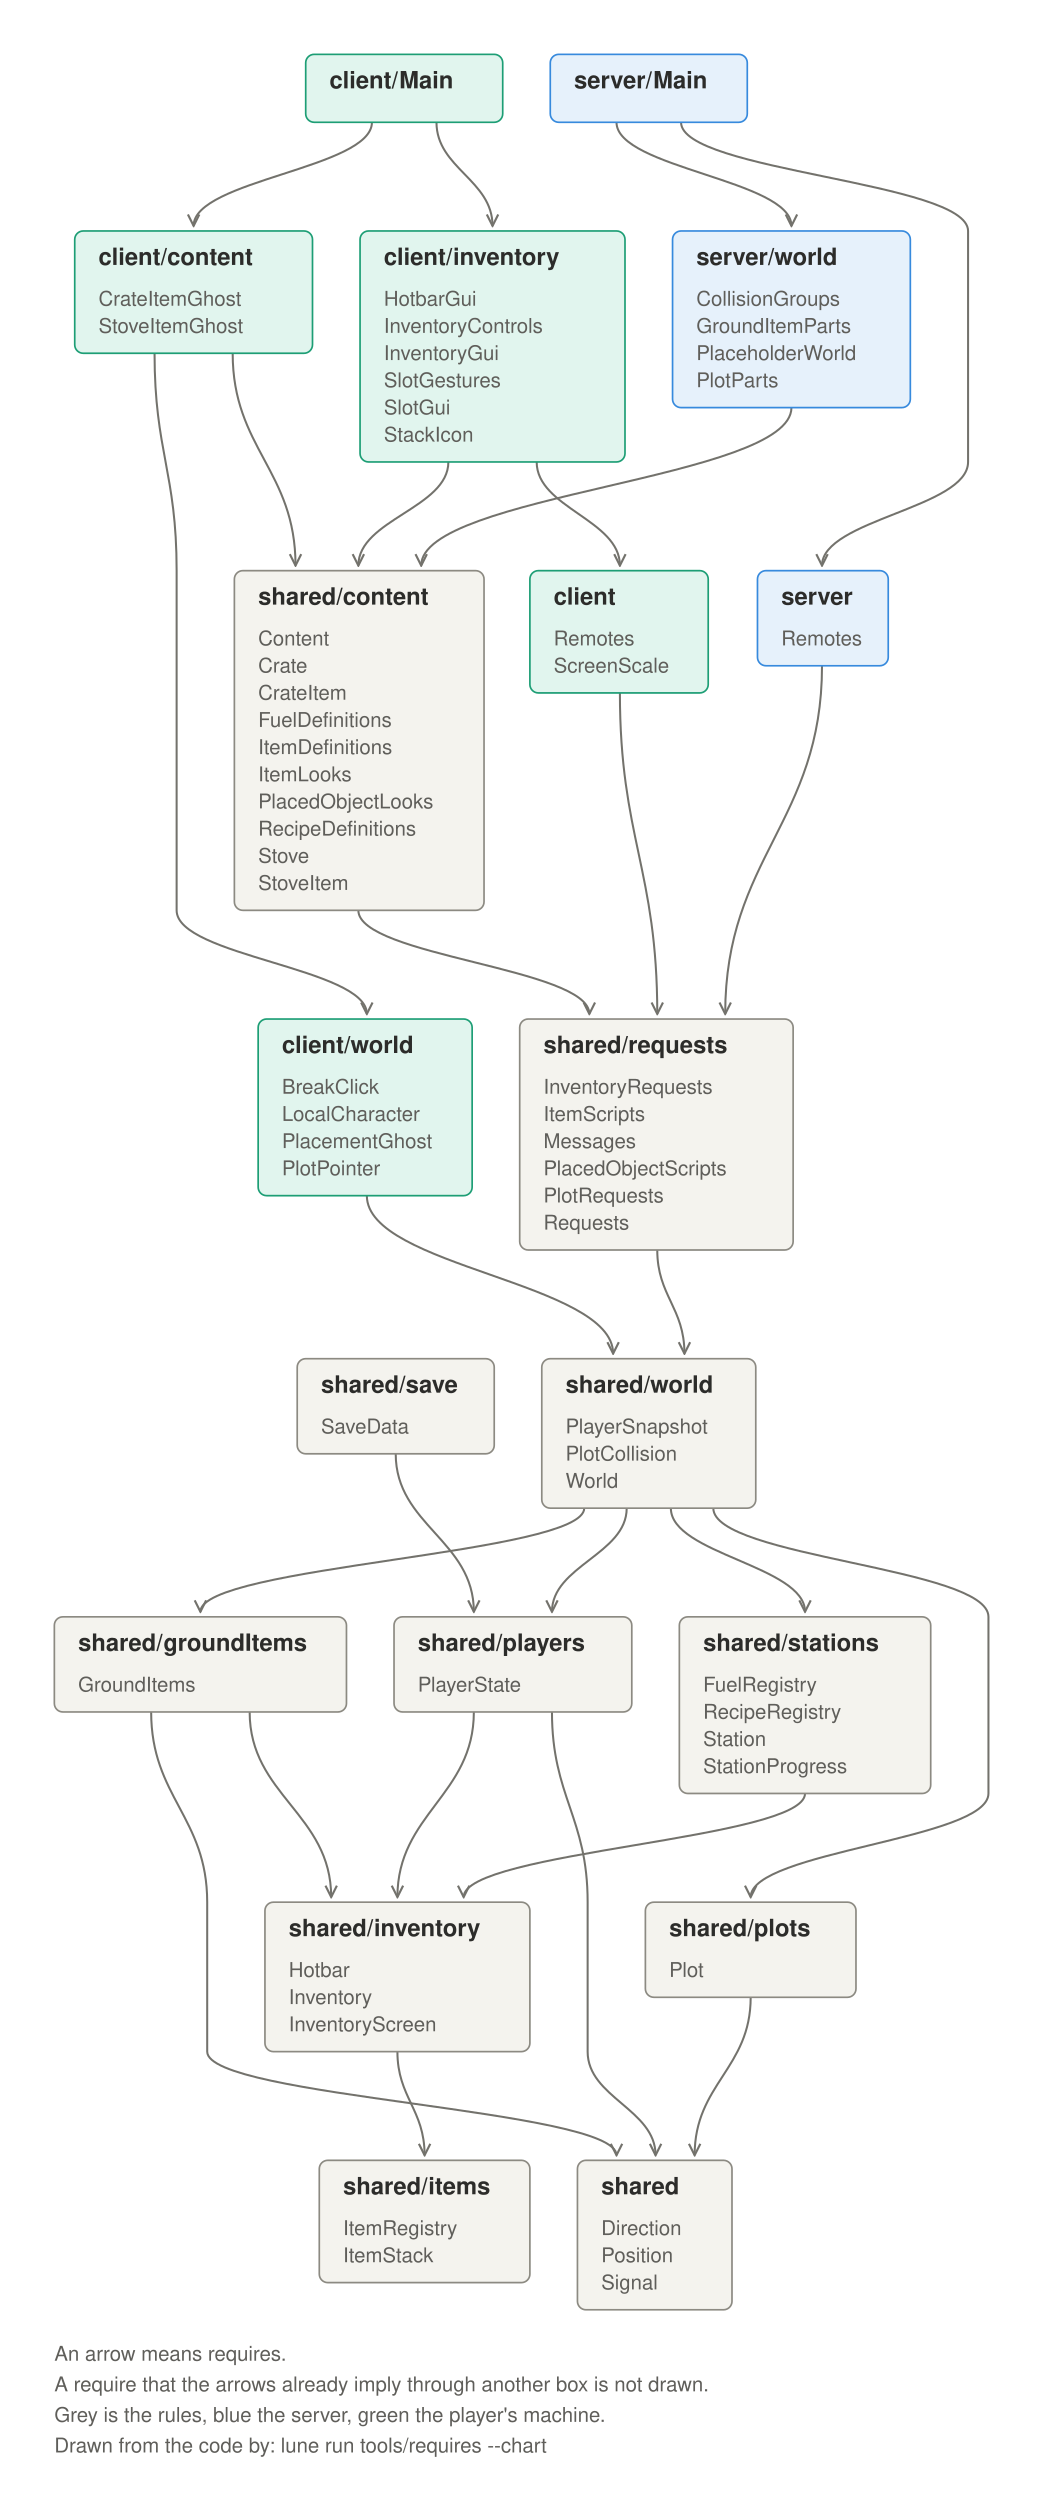
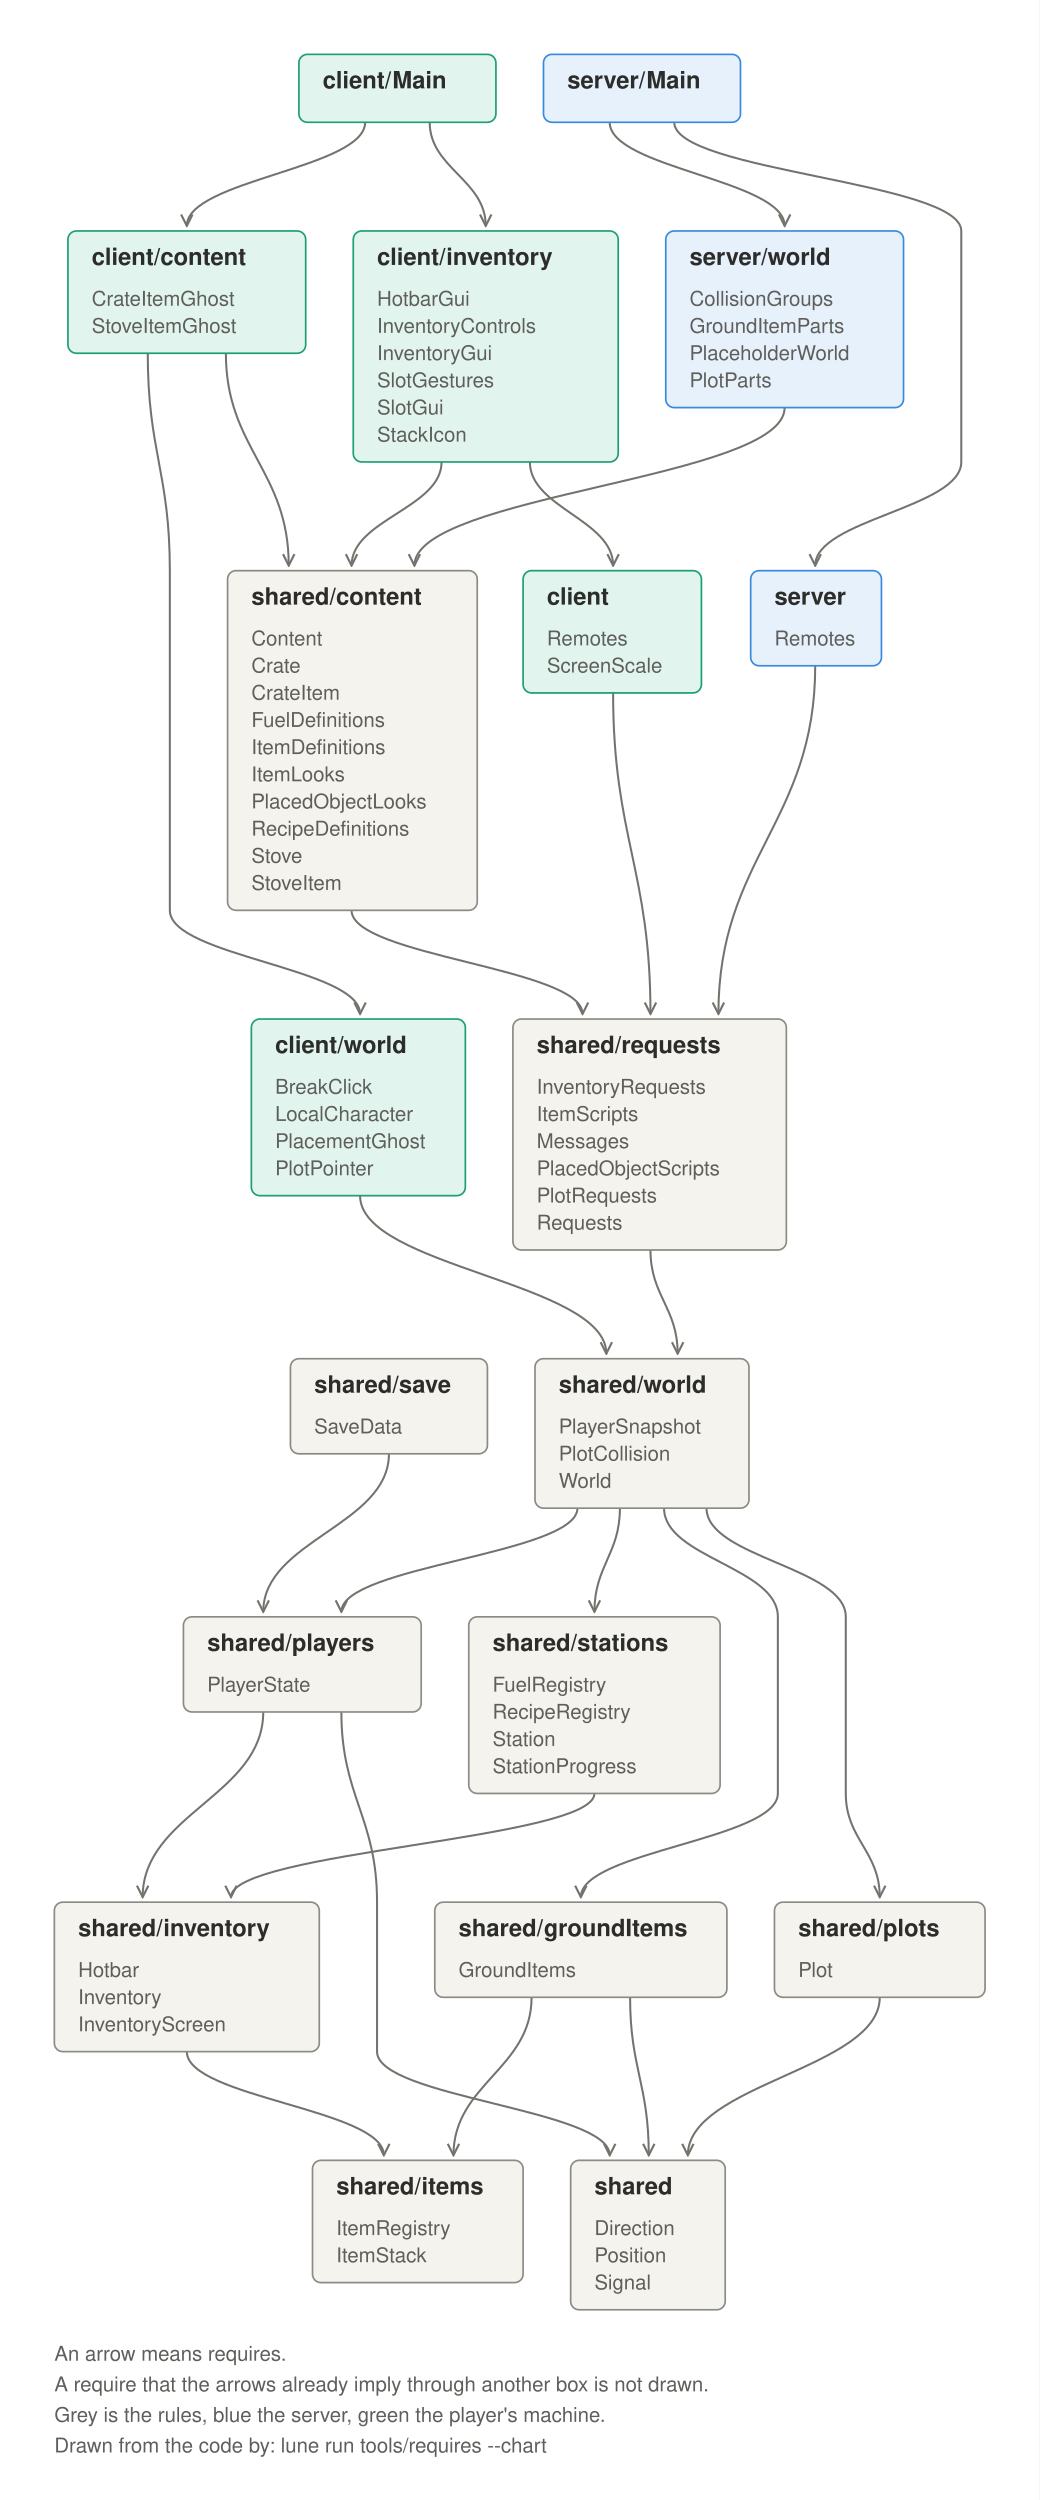
- <svg xmlns="http://www.w3.org/2000/svg" viewBox="0 0 620 1472" width="620" height="1472" font-family="Segoe UI, Helvetica, Arial, sans-serif">
+ <svg xmlns="http://www.w3.org/2000/svg" viewBox="0 0 612 1472" width="612" height="1472" font-family="Segoe UI, Helvetica, Arial, sans-serif">
  <defs>
    <marker id="arrow" viewBox="0 0 10 10" refX="9" refY="5" markerWidth="7" markerHeight="7" orient="auto">
      <path d="M1 1L9 5L1 9" fill="none" stroke="#73726c" stroke-width="1.5" />
    </marker>
  </defs>
-   <rect width="620" height="1472" fill="#ffffff" />
-   <path d="M365 408 C365 493 387 512 387 597" fill="none" stroke="#73726c" stroke-width="1.2" marker-end="url(#arrow)" />
-   <path d="M219 72 C219 99 114 106 114 133" fill="none" stroke="#73726c" stroke-width="1.2" marker-end="url(#arrow)" />
-   <path d="M257 72 C257 99 290 106 290 133" fill="none" stroke="#73726c" stroke-width="1.2" marker-end="url(#arrow)" />
-   <path d="M91 208 C91 266 104 278 104 336 L104 536 C104 563 216 570 216 597" fill="none" stroke="#73726c" stroke-width="1.2" marker-end="url(#arrow)" />
-   <path d="M137 208 C137 264 174 277 174 333" fill="none" stroke="#73726c" stroke-width="1.2" marker-end="url(#arrow)" />
-   <path d="M316 272 C316 299 365 306 365 333" fill="none" stroke="#73726c" stroke-width="1.2" marker-end="url(#arrow)" />
-   <path d="M264 272 C264 299 211 306 211 333" fill="none" stroke="#73726c" stroke-width="1.2" marker-end="url(#arrow)" />
-   <path d="M216 704 C216 746 361 755 361 797" fill="none" stroke="#73726c" stroke-width="1.2" marker-end="url(#arrow)" />
-   <path d="M484 392 C484 484 427 505 427 597" fill="none" stroke="#73726c" stroke-width="1.2" marker-end="url(#arrow)" />
-   <path d="M401 72 C401 101 570 107 570 136 L570 272 C570 299 484 306 484 333" fill="none" stroke="#73726c" stroke-width="1.2" marker-end="url(#arrow)" />
-   <path d="M363 72 C363 99 466 106 466 133" fill="none" stroke="#73726c" stroke-width="1.2" marker-end="url(#arrow)" />
-   <path d="M466 240 C466 282 248 291 248 333" fill="none" stroke="#73726c" stroke-width="1.2" marker-end="url(#arrow)" />
-   <path d="M211 536 C211 563 347 570 347 597" fill="none" stroke="#73726c" stroke-width="1.2" marker-end="url(#arrow)" />
-   <path d="M89 1008 C89 1058 122 1070 122 1120 L122 1208 C122 1235 363 1242 363 1269" fill="none" stroke="#73726c" stroke-width="1.2" marker-end="url(#arrow)" />
-   <path d="M147 1008 C147 1057 195 1068 195 1117" fill="none" stroke="#73726c" stroke-width="1.2" marker-end="url(#arrow)" />
-   <path d="M234 1208 C234 1235 250 1242 250 1269" fill="none" stroke="#73726c" stroke-width="1.2" marker-end="url(#arrow)" />
-   <path d="M325 1008 C325 1058 346 1070 346 1120 L346 1208 C346 1235 386 1242 386 1269" fill="none" stroke="#73726c" stroke-width="1.2" marker-end="url(#arrow)" />
-   <path d="M279 1008 C279 1057 234 1068 234 1117" fill="none" stroke="#73726c" stroke-width="1.2" marker-end="url(#arrow)" />
-   <path d="M442 1176 C442 1218 409 1227 409 1269" fill="none" stroke="#73726c" stroke-width="1.2" marker-end="url(#arrow)" />
-   <path d="M387 736 C387 763 403 770 403 797" fill="none" stroke="#73726c" stroke-width="1.2" marker-end="url(#arrow)" />
-   <path d="M233 856 C233 898 279 907 279 949" fill="none" stroke="#73726c" stroke-width="1.2" marker-end="url(#arrow)" />
-   <path d="M474 1056 C474 1083 273 1090 273 1117" fill="none" stroke="#73726c" stroke-width="1.2" marker-end="url(#arrow)" />
-   <path d="M344 888 C344 915 118 922 118 949" fill="none" stroke="#73726c" stroke-width="1.2" marker-end="url(#arrow)" />
-   <path d="M369 888 C369 915 325 922 325 949" fill="none" stroke="#73726c" stroke-width="1.2" marker-end="url(#arrow)" />
-   <path d="M420 888 C420 917 582 923 582 952 L582 1056 C582 1083 442 1090 442 1117" fill="none" stroke="#73726c" stroke-width="1.2" marker-end="url(#arrow)" />
-   <path d="M395 888 C395 915 474 922 474 949" fill="none" stroke="#73726c" stroke-width="1.2" marker-end="url(#arrow)" />
-   <rect x="312" y="336" width="105" height="72" rx="5" fill="#e1f5ee" stroke="#1d9e75" />
-   <text x="326" y="356" font-size="14" font-weight="600" fill="#2c2c2a">client</text>
-   <text x="326" y="380" font-size="12" fill="#5f5e5a">Remotes</text>
-   <text x="326" y="396" font-size="12" fill="#5f5e5a">ScreenScale</text>
-   <rect x="180" y="32" width="116" height="40" rx="5" fill="#e1f5ee" stroke="#1d9e75" />
-   <text x="194" y="52" font-size="14" font-weight="600" fill="#2c2c2a">client/Main</text>
-   <rect x="44" y="136" width="140" height="72" rx="5" fill="#e1f5ee" stroke="#1d9e75" />
-   <text x="58" y="156" font-size="14" font-weight="600" fill="#2c2c2a">client/content</text>
-   <text x="58" y="180" font-size="12" fill="#5f5e5a">CrateItemGhost</text>
-   <text x="58" y="196" font-size="12" fill="#5f5e5a">StoveItemGhost</text>
-   <rect x="212" y="136" width="156" height="136" rx="5" fill="#e1f5ee" stroke="#1d9e75" />
-   <text x="226" y="156" font-size="14" font-weight="600" fill="#2c2c2a">client/inventory</text>
-   <text x="226" y="180" font-size="12" fill="#5f5e5a">HotbarGui</text>
-   <text x="226" y="196" font-size="12" fill="#5f5e5a">InventoryControls</text>
-   <text x="226" y="212" font-size="12" fill="#5f5e5a">InventoryGui</text>
-   <text x="226" y="228" font-size="12" fill="#5f5e5a">SlotGestures</text>
-   <text x="226" y="244" font-size="12" fill="#5f5e5a">SlotGui</text>
-   <text x="226" y="260" font-size="12" fill="#5f5e5a">StackIcon</text>
-   <rect x="152" y="600" width="126" height="104" rx="5" fill="#e1f5ee" stroke="#1d9e75" />
-   <text x="166" y="620" font-size="14" font-weight="600" fill="#2c2c2a">client/world</text>
-   <text x="166" y="644" font-size="12" fill="#5f5e5a">BreakClick</text>
-   <text x="166" y="660" font-size="12" fill="#5f5e5a">LocalCharacter</text>
-   <text x="166" y="676" font-size="12" fill="#5f5e5a">PlacementGhost</text>
-   <text x="166" y="692" font-size="12" fill="#5f5e5a">PlotPointer</text>
-   <rect x="446" y="336" width="77" height="56" rx="5" fill="#e6f1fb" stroke="#378add" />
-   <text x="460" y="356" font-size="14" font-weight="600" fill="#2c2c2a">server</text>
-   <text x="460" y="380" font-size="12" fill="#5f5e5a">Remotes</text>
-   <rect x="324" y="32" width="116" height="40" rx="5" fill="#e6f1fb" stroke="#378add" />
-   <text x="338" y="52" font-size="14" font-weight="600" fill="#2c2c2a">server/Main</text>
-   <rect x="396" y="136" width="140" height="104" rx="5" fill="#e6f1fb" stroke="#378add" />
-   <text x="410" y="156" font-size="14" font-weight="600" fill="#2c2c2a">server/world</text>
-   <text x="410" y="180" font-size="12" fill="#5f5e5a">CollisionGroups</text>
-   <text x="410" y="196" font-size="12" fill="#5f5e5a">GroundItemParts</text>
-   <text x="410" y="212" font-size="12" fill="#5f5e5a">PlaceholderWorld</text>
-   <text x="410" y="228" font-size="12" fill="#5f5e5a">PlotParts</text>
-   <rect x="340" y="1272" width="91" height="88" rx="5" fill="#f4f3ee" stroke="#8c8a82" />
-   <text x="354" y="1292" font-size="14" font-weight="600" fill="#2c2c2a">shared</text>
-   <text x="354" y="1316" font-size="12" fill="#5f5e5a">Direction</text>
-   <text x="354" y="1332" font-size="12" fill="#5f5e5a">Position</text>
-   <text x="354" y="1348" font-size="12" fill="#5f5e5a">Signal</text>
-   <rect x="138" y="336" width="147" height="200" rx="5" fill="#f4f3ee" stroke="#8c8a82" />
-   <text x="152" y="356" font-size="14" font-weight="600" fill="#2c2c2a">shared/content</text>
-   <text x="152" y="380" font-size="12" fill="#5f5e5a">Content</text>
-   <text x="152" y="396" font-size="12" fill="#5f5e5a">Crate</text>
-   <text x="152" y="412" font-size="12" fill="#5f5e5a">CrateItem</text>
-   <text x="152" y="428" font-size="12" fill="#5f5e5a">FuelDefinitions</text>
-   <text x="152" y="444" font-size="12" fill="#5f5e5a">ItemDefinitions</text>
-   <text x="152" y="460" font-size="12" fill="#5f5e5a">ItemLooks</text>
-   <text x="152" y="476" font-size="12" fill="#5f5e5a">PlacedObjectLooks</text>
-   <text x="152" y="492" font-size="12" fill="#5f5e5a">RecipeDefinitions</text>
-   <text x="152" y="508" font-size="12" fill="#5f5e5a">Stove</text>
-   <text x="152" y="524" font-size="12" fill="#5f5e5a">StoveItem</text>
-   <rect x="32" y="952" width="172" height="56" rx="5" fill="#f4f3ee" stroke="#8c8a82" />
-   <text x="46" y="972" font-size="14" font-weight="600" fill="#2c2c2a">shared/groundItems</text>
-   <text x="46" y="996" font-size="12" fill="#5f5e5a">GroundItems</text>
-   <rect x="156" y="1120" width="156" height="88" rx="5" fill="#f4f3ee" stroke="#8c8a82" />
-   <text x="170" y="1140" font-size="14" font-weight="600" fill="#2c2c2a">shared/inventory</text>
-   <text x="170" y="1164" font-size="12" fill="#5f5e5a">Hotbar</text>
-   <text x="170" y="1180" font-size="12" fill="#5f5e5a">Inventory</text>
-   <text x="170" y="1196" font-size="12" fill="#5f5e5a">InventoryScreen</text>
-   <rect x="188" y="1272" width="124" height="72" rx="5" fill="#f4f3ee" stroke="#8c8a82" />
-   <text x="202" y="1292" font-size="14" font-weight="600" fill="#2c2c2a">shared/items</text>
-   <text x="202" y="1316" font-size="12" fill="#5f5e5a">ItemRegistry</text>
-   <text x="202" y="1332" font-size="12" fill="#5f5e5a">ItemStack</text>
-   <rect x="232" y="952" width="140" height="56" rx="5" fill="#f4f3ee" stroke="#8c8a82" />
-   <text x="246" y="972" font-size="14" font-weight="600" fill="#2c2c2a">shared/players</text>
-   <text x="246" y="996" font-size="12" fill="#5f5e5a">PlayerState</text>
-   <rect x="380" y="1120" width="124" height="56" rx="5" fill="#f4f3ee" stroke="#8c8a82" />
-   <text x="394" y="1140" font-size="14" font-weight="600" fill="#2c2c2a">shared/plots</text>
-   <text x="394" y="1164" font-size="12" fill="#5f5e5a">Plot</text>
-   <rect x="306" y="600" width="161" height="136" rx="5" fill="#f4f3ee" stroke="#8c8a82" />
-   <text x="320" y="620" font-size="14" font-weight="600" fill="#2c2c2a">shared/requests</text>
-   <text x="320" y="644" font-size="12" fill="#5f5e5a">InventoryRequests</text>
-   <text x="320" y="660" font-size="12" fill="#5f5e5a">ItemScripts</text>
-   <text x="320" y="676" font-size="12" fill="#5f5e5a">Messages</text>
-   <text x="320" y="692" font-size="12" fill="#5f5e5a">PlacedObjectScripts</text>
-   <text x="320" y="708" font-size="12" fill="#5f5e5a">PlotRequests</text>
-   <text x="320" y="724" font-size="12" fill="#5f5e5a">Requests</text>
-   <rect x="175" y="800" width="116" height="56" rx="5" fill="#f4f3ee" stroke="#8c8a82" />
-   <text x="189" y="820" font-size="14" font-weight="600" fill="#2c2c2a">shared/save</text>
-   <text x="189" y="844" font-size="12" fill="#5f5e5a">SaveData</text>
-   <rect x="400" y="952" width="148" height="104" rx="5" fill="#f4f3ee" stroke="#8c8a82" />
-   <text x="414" y="972" font-size="14" font-weight="600" fill="#2c2c2a">shared/stations</text>
-   <text x="414" y="996" font-size="12" fill="#5f5e5a">FuelRegistry</text>
-   <text x="414" y="1012" font-size="12" fill="#5f5e5a">RecipeRegistry</text>
-   <text x="414" y="1028" font-size="12" fill="#5f5e5a">Station</text>
-   <text x="414" y="1044" font-size="12" fill="#5f5e5a">StationProgress</text>
-   <rect x="319" y="800" width="126" height="88" rx="5" fill="#f4f3ee" stroke="#8c8a82" />
-   <text x="333" y="820" font-size="14" font-weight="600" fill="#2c2c2a">shared/world</text>
-   <text x="333" y="844" font-size="12" fill="#5f5e5a">PlayerSnapshot</text>
-   <text x="333" y="860" font-size="12" fill="#5f5e5a">PlotCollision</text>
-   <text x="333" y="876" font-size="12" fill="#5f5e5a">World</text>
+   <rect width="612" height="1472" fill="#ffffff" />
+   <path d="M361 408 C361 493 383 512 383 597" fill="none" stroke="#73726c" stroke-width="1.2" marker-end="url(#arrow)" />
+   <path d="M215 72 C215 99 110 106 110 133" fill="none" stroke="#73726c" stroke-width="1.2" marker-end="url(#arrow)" />
+   <path d="M253 72 C253 99 286 106 286 133" fill="none" stroke="#73726c" stroke-width="1.2" marker-end="url(#arrow)" />
+   <path d="M87 208 C87 266 100 278 100 336 L100 536 C100 563 212 570 212 597" fill="none" stroke="#73726c" stroke-width="1.2" marker-end="url(#arrow)" />
+   <path d="M133 208 C133 264 170 277 170 333" fill="none" stroke="#73726c" stroke-width="1.2" marker-end="url(#arrow)" />
+   <path d="M312 272 C312 299 361 306 361 333" fill="none" stroke="#73726c" stroke-width="1.2" marker-end="url(#arrow)" />
+   <path d="M260 272 C260 299 207 306 207 333" fill="none" stroke="#73726c" stroke-width="1.2" marker-end="url(#arrow)" />
+   <path d="M212 704 C212 746 357 755 357 797" fill="none" stroke="#73726c" stroke-width="1.2" marker-end="url(#arrow)" />
+   <path d="M480 392 C480 484 423 505 423 597" fill="none" stroke="#73726c" stroke-width="1.2" marker-end="url(#arrow)" />
+   <path d="M397 72 C397 101 566 107 566 136 L566 272 C566 299 480 306 480 333" fill="none" stroke="#73726c" stroke-width="1.2" marker-end="url(#arrow)" />
+   <path d="M359 72 C359 99 462 106 462 133" fill="none" stroke="#73726c" stroke-width="1.2" marker-end="url(#arrow)" />
+   <path d="M462 240 C462 282 244 291 244 333" fill="none" stroke="#73726c" stroke-width="1.2" marker-end="url(#arrow)" />
+   <path d="M207 536 C207 563 343 570 343 597" fill="none" stroke="#73726c" stroke-width="1.2" marker-end="url(#arrow)" />
+   <path d="M371 1176 C371 1218 382 1227 382 1269" fill="none" stroke="#73726c" stroke-width="1.2" marker-end="url(#arrow)" />
+   <path d="M313 1176 C313 1218 267 1227 267 1269" fill="none" stroke="#73726c" stroke-width="1.2" marker-end="url(#arrow)" />
+   <path d="M110 1208 C110 1235 226 1242 226 1269" fill="none" stroke="#73726c" stroke-width="1.2" marker-end="url(#arrow)" />
+   <path d="M201 1008 C201 1058 222 1070 222 1120 L222 1208 C222 1235 359 1242 359 1269" fill="none" stroke="#73726c" stroke-width="1.2" marker-end="url(#arrow)" />
+   <path d="M155 1008 C155 1057 84 1068 84 1117" fill="none" stroke="#73726c" stroke-width="1.2" marker-end="url(#arrow)" />
+   <path d="M518 1176 C518 1218 405 1227 405 1269" fill="none" stroke="#73726c" stroke-width="1.2" marker-end="url(#arrow)" />
+   <path d="M383 736 C383 763 399 770 399 797" fill="none" stroke="#73726c" stroke-width="1.2" marker-end="url(#arrow)" />
+   <path d="M229 856 C229 898 155 907 155 949" fill="none" stroke="#73726c" stroke-width="1.2" marker-end="url(#arrow)" />
+   <path d="M350 1056 C350 1083 136 1090 136 1117" fill="none" stroke="#73726c" stroke-width="1.2" marker-end="url(#arrow)" />
+   <path d="M391 888 C391 917 458 923 458 952 L458 1056 C458 1083 342 1090 342 1117" fill="none" stroke="#73726c" stroke-width="1.2" marker-end="url(#arrow)" />
+   <path d="M340 888 C340 915 201 922 201 949" fill="none" stroke="#73726c" stroke-width="1.2" marker-end="url(#arrow)" />
+   <path d="M416 888 C416 917 498 923 498 952 L498 1056 C498 1083 518 1090 518 1117" fill="none" stroke="#73726c" stroke-width="1.2" marker-end="url(#arrow)" />
+   <path d="M365 888 C365 915 350 922 350 949" fill="none" stroke="#73726c" stroke-width="1.2" marker-end="url(#arrow)" />
+   <rect x="308" y="336" width="105" height="72" rx="5" fill="#e1f5ee" stroke="#1d9e75" />
+   <text x="322" y="356" font-size="14" font-weight="600" fill="#2c2c2a">client</text>
+   <text x="322" y="380" font-size="12" fill="#5f5e5a">Remotes</text>
+   <text x="322" y="396" font-size="12" fill="#5f5e5a">ScreenScale</text>
+   <rect x="176" y="32" width="116" height="40" rx="5" fill="#e1f5ee" stroke="#1d9e75" />
+   <text x="190" y="52" font-size="14" font-weight="600" fill="#2c2c2a">client/Main</text>
+   <rect x="40" y="136" width="140" height="72" rx="5" fill="#e1f5ee" stroke="#1d9e75" />
+   <text x="54" y="156" font-size="14" font-weight="600" fill="#2c2c2a">client/content</text>
+   <text x="54" y="180" font-size="12" fill="#5f5e5a">CrateItemGhost</text>
+   <text x="54" y="196" font-size="12" fill="#5f5e5a">StoveItemGhost</text>
+   <rect x="208" y="136" width="156" height="136" rx="5" fill="#e1f5ee" stroke="#1d9e75" />
+   <text x="222" y="156" font-size="14" font-weight="600" fill="#2c2c2a">client/inventory</text>
+   <text x="222" y="180" font-size="12" fill="#5f5e5a">HotbarGui</text>
+   <text x="222" y="196" font-size="12" fill="#5f5e5a">InventoryControls</text>
+   <text x="222" y="212" font-size="12" fill="#5f5e5a">InventoryGui</text>
+   <text x="222" y="228" font-size="12" fill="#5f5e5a">SlotGestures</text>
+   <text x="222" y="244" font-size="12" fill="#5f5e5a">SlotGui</text>
+   <text x="222" y="260" font-size="12" fill="#5f5e5a">StackIcon</text>
+   <rect x="148" y="600" width="126" height="104" rx="5" fill="#e1f5ee" stroke="#1d9e75" />
+   <text x="162" y="620" font-size="14" font-weight="600" fill="#2c2c2a">client/world</text>
+   <text x="162" y="644" font-size="12" fill="#5f5e5a">BreakClick</text>
+   <text x="162" y="660" font-size="12" fill="#5f5e5a">LocalCharacter</text>
+   <text x="162" y="676" font-size="12" fill="#5f5e5a">PlacementGhost</text>
+   <text x="162" y="692" font-size="12" fill="#5f5e5a">PlotPointer</text>
+   <rect x="442" y="336" width="77" height="56" rx="5" fill="#e6f1fb" stroke="#378add" />
+   <text x="456" y="356" font-size="14" font-weight="600" fill="#2c2c2a">server</text>
+   <text x="456" y="380" font-size="12" fill="#5f5e5a">Remotes</text>
+   <rect x="320" y="32" width="116" height="40" rx="5" fill="#e6f1fb" stroke="#378add" />
+   <text x="334" y="52" font-size="14" font-weight="600" fill="#2c2c2a">server/Main</text>
+   <rect x="392" y="136" width="140" height="104" rx="5" fill="#e6f1fb" stroke="#378add" />
+   <text x="406" y="156" font-size="14" font-weight="600" fill="#2c2c2a">server/world</text>
+   <text x="406" y="180" font-size="12" fill="#5f5e5a">CollisionGroups</text>
+   <text x="406" y="196" font-size="12" fill="#5f5e5a">GroundItemParts</text>
+   <text x="406" y="212" font-size="12" fill="#5f5e5a">PlaceholderWorld</text>
+   <text x="406" y="228" font-size="12" fill="#5f5e5a">PlotParts</text>
+   <rect x="336" y="1272" width="91" height="88" rx="5" fill="#f4f3ee" stroke="#8c8a82" />
+   <text x="350" y="1292" font-size="14" font-weight="600" fill="#2c2c2a">shared</text>
+   <text x="350" y="1316" font-size="12" fill="#5f5e5a">Direction</text>
+   <text x="350" y="1332" font-size="12" fill="#5f5e5a">Position</text>
+   <text x="350" y="1348" font-size="12" fill="#5f5e5a">Signal</text>
+   <rect x="134" y="336" width="147" height="200" rx="5" fill="#f4f3ee" stroke="#8c8a82" />
+   <text x="148" y="356" font-size="14" font-weight="600" fill="#2c2c2a">shared/content</text>
+   <text x="148" y="380" font-size="12" fill="#5f5e5a">Content</text>
+   <text x="148" y="396" font-size="12" fill="#5f5e5a">Crate</text>
+   <text x="148" y="412" font-size="12" fill="#5f5e5a">CrateItem</text>
+   <text x="148" y="428" font-size="12" fill="#5f5e5a">FuelDefinitions</text>
+   <text x="148" y="444" font-size="12" fill="#5f5e5a">ItemDefinitions</text>
+   <text x="148" y="460" font-size="12" fill="#5f5e5a">ItemLooks</text>
+   <text x="148" y="476" font-size="12" fill="#5f5e5a">PlacedObjectLooks</text>
+   <text x="148" y="492" font-size="12" fill="#5f5e5a">RecipeDefinitions</text>
+   <text x="148" y="508" font-size="12" fill="#5f5e5a">Stove</text>
+   <text x="148" y="524" font-size="12" fill="#5f5e5a">StoveItem</text>
+   <rect x="256" y="1120" width="172" height="56" rx="5" fill="#f4f3ee" stroke="#8c8a82" />
+   <text x="270" y="1140" font-size="14" font-weight="600" fill="#2c2c2a">shared/groundItems</text>
+   <text x="270" y="1164" font-size="12" fill="#5f5e5a">GroundItems</text>
+   <rect x="32" y="1120" width="156" height="88" rx="5" fill="#f4f3ee" stroke="#8c8a82" />
+   <text x="46" y="1140" font-size="14" font-weight="600" fill="#2c2c2a">shared/inventory</text>
+   <text x="46" y="1164" font-size="12" fill="#5f5e5a">Hotbar</text>
+   <text x="46" y="1180" font-size="12" fill="#5f5e5a">Inventory</text>
+   <text x="46" y="1196" font-size="12" fill="#5f5e5a">InventoryScreen</text>
+   <rect x="184" y="1272" width="124" height="72" rx="5" fill="#f4f3ee" stroke="#8c8a82" />
+   <text x="198" y="1292" font-size="14" font-weight="600" fill="#2c2c2a">shared/items</text>
+   <text x="198" y="1316" font-size="12" fill="#5f5e5a">ItemRegistry</text>
+   <text x="198" y="1332" font-size="12" fill="#5f5e5a">ItemStack</text>
+   <rect x="108" y="952" width="140" height="56" rx="5" fill="#f4f3ee" stroke="#8c8a82" />
+   <text x="122" y="972" font-size="14" font-weight="600" fill="#2c2c2a">shared/players</text>
+   <text x="122" y="996" font-size="12" fill="#5f5e5a">PlayerState</text>
+   <rect x="456" y="1120" width="124" height="56" rx="5" fill="#f4f3ee" stroke="#8c8a82" />
+   <text x="470" y="1140" font-size="14" font-weight="600" fill="#2c2c2a">shared/plots</text>
+   <text x="470" y="1164" font-size="12" fill="#5f5e5a">Plot</text>
+   <rect x="302" y="600" width="161" height="136" rx="5" fill="#f4f3ee" stroke="#8c8a82" />
+   <text x="316" y="620" font-size="14" font-weight="600" fill="#2c2c2a">shared/requests</text>
+   <text x="316" y="644" font-size="12" fill="#5f5e5a">InventoryRequests</text>
+   <text x="316" y="660" font-size="12" fill="#5f5e5a">ItemScripts</text>
+   <text x="316" y="676" font-size="12" fill="#5f5e5a">Messages</text>
+   <text x="316" y="692" font-size="12" fill="#5f5e5a">PlacedObjectScripts</text>
+   <text x="316" y="708" font-size="12" fill="#5f5e5a">PlotRequests</text>
+   <text x="316" y="724" font-size="12" fill="#5f5e5a">Requests</text>
+   <rect x="171" y="800" width="116" height="56" rx="5" fill="#f4f3ee" stroke="#8c8a82" />
+   <text x="185" y="820" font-size="14" font-weight="600" fill="#2c2c2a">shared/save</text>
+   <text x="185" y="844" font-size="12" fill="#5f5e5a">SaveData</text>
+   <rect x="276" y="952" width="148" height="104" rx="5" fill="#f4f3ee" stroke="#8c8a82" />
+   <text x="290" y="972" font-size="14" font-weight="600" fill="#2c2c2a">shared/stations</text>
+   <text x="290" y="996" font-size="12" fill="#5f5e5a">FuelRegistry</text>
+   <text x="290" y="1012" font-size="12" fill="#5f5e5a">RecipeRegistry</text>
+   <text x="290" y="1028" font-size="12" fill="#5f5e5a">Station</text>
+   <text x="290" y="1044" font-size="12" fill="#5f5e5a">StationProgress</text>
+   <rect x="315" y="800" width="126" height="88" rx="5" fill="#f4f3ee" stroke="#8c8a82" />
+   <text x="329" y="820" font-size="14" font-weight="600" fill="#2c2c2a">shared/world</text>
+   <text x="329" y="844" font-size="12" fill="#5f5e5a">PlayerSnapshot</text>
+   <text x="329" y="860" font-size="12" fill="#5f5e5a">PlotCollision</text>
+   <text x="329" y="876" font-size="12" fill="#5f5e5a">World</text>
  <text x="32" y="1390" font-size="12" fill="#5f5e5a">An arrow means requires.</text>
  <text x="32" y="1408" font-size="12" fill="#5f5e5a">A require that the arrows already imply through another box is not drawn.</text>
  <text x="32" y="1426" font-size="12" fill="#5f5e5a">Grey is the rules, blue the server, green the player's machine.</text>
  <text x="32" y="1444" font-size="12" fill="#5f5e5a">Drawn from the code by: lune run tools/requires --chart</text>
</svg>
